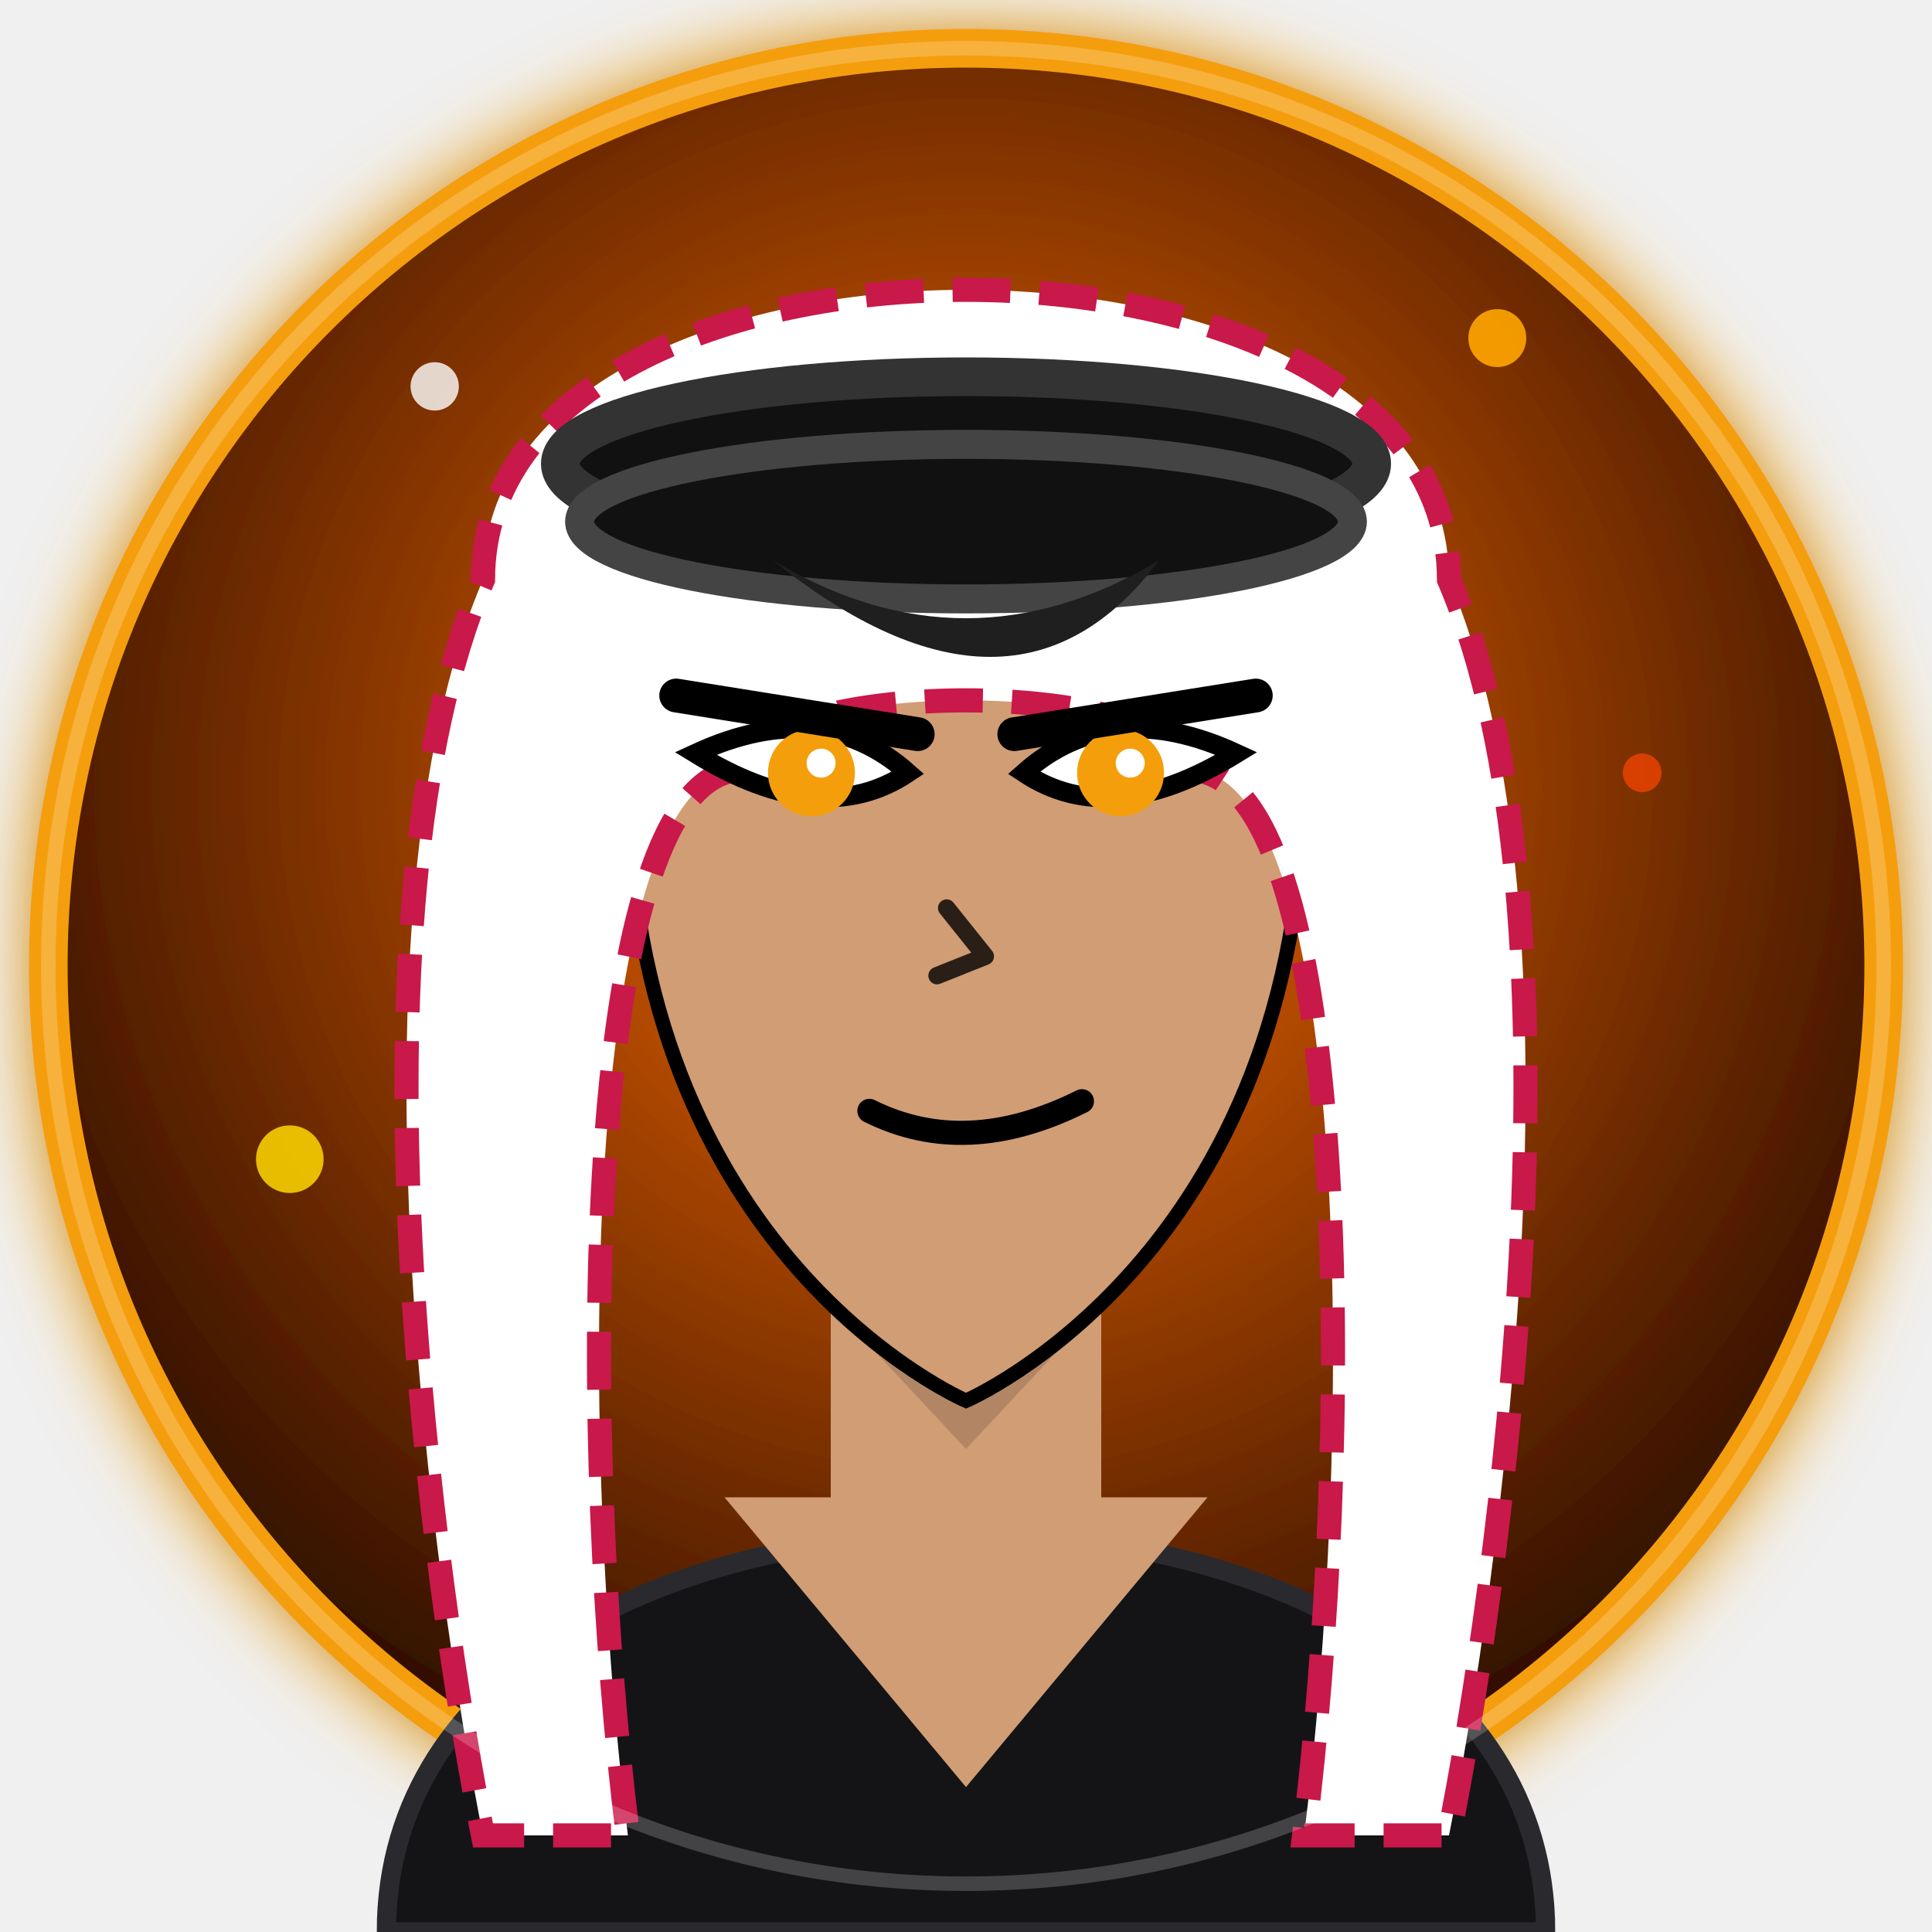
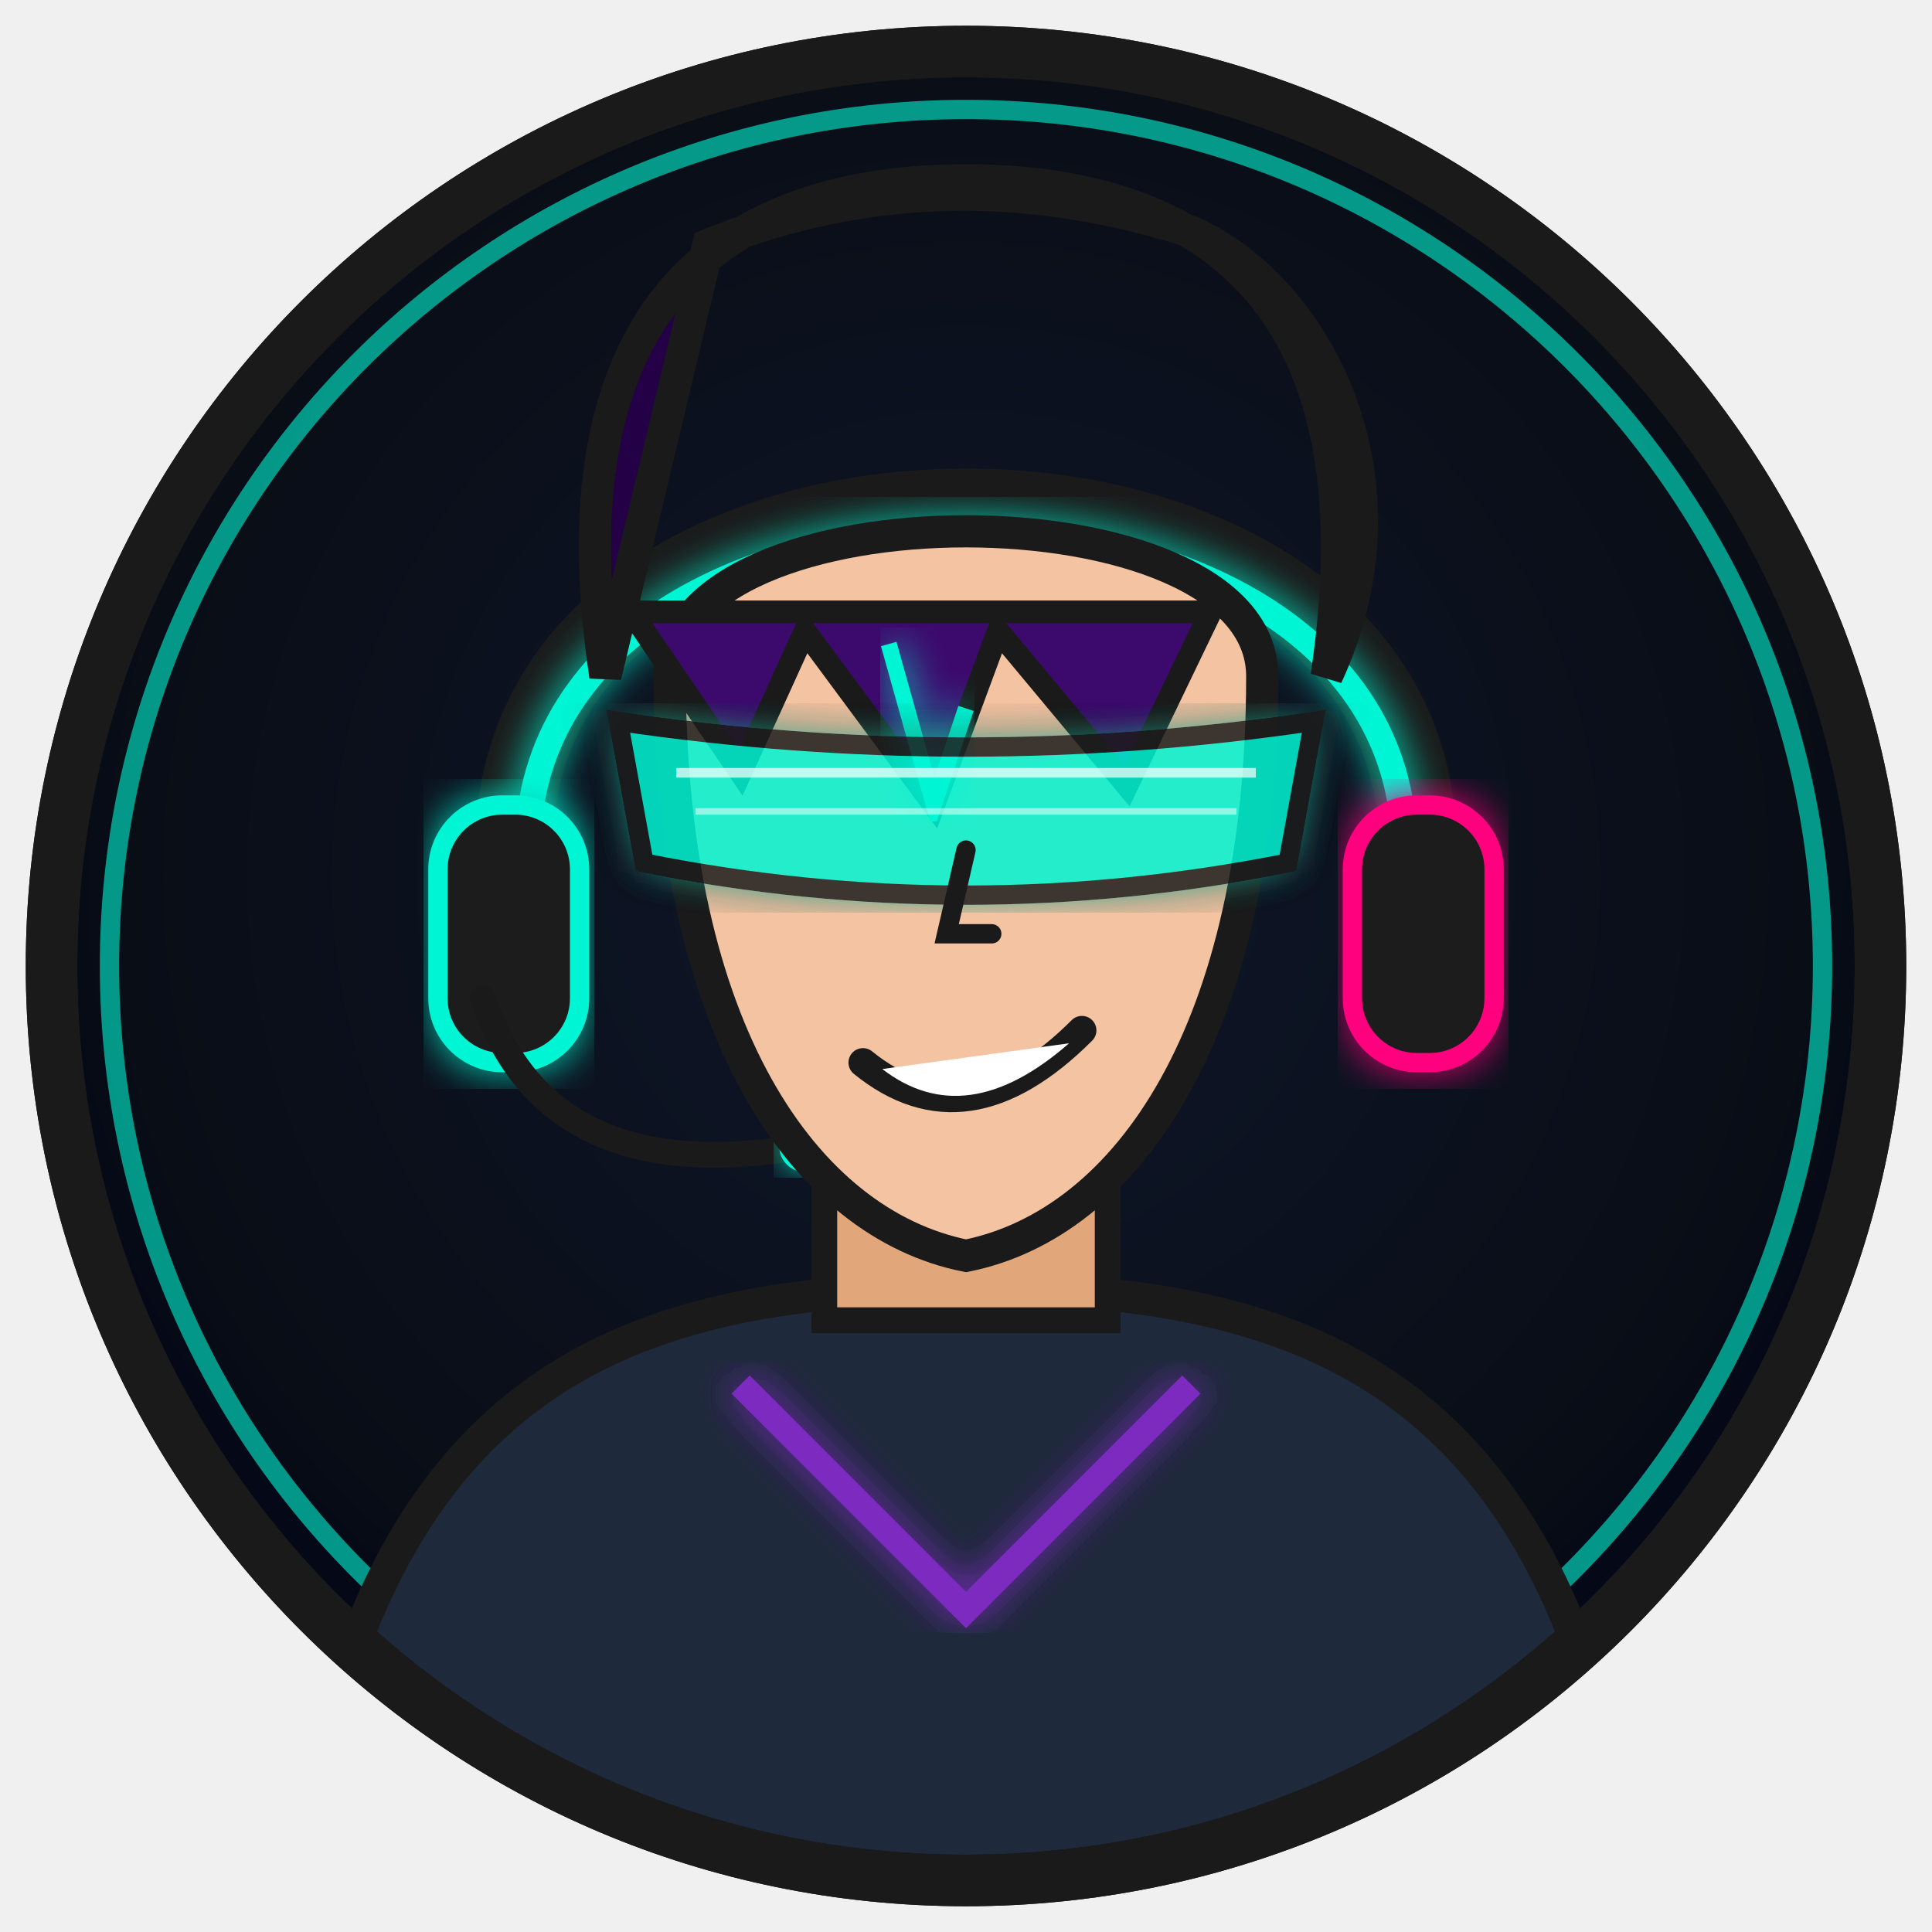
- <svg xmlns="http://www.w3.org/2000/svg" viewBox="0 0 200 200" width="200" height="200">
+ <svg xmlns="http://www.w3.org/2000/svg" viewBox="0 0 300 300" width="300" height="300">
  <defs>
-     <radialGradient id="bg_avatar_5" cx="50%" cy="40%" r="60%">
-       <stop offset="0%" stop-color="#ff6b00" />
-       <stop offset="100%" stop-color="#2b0d00" />
+     <radialGradient id="cyber_bg" cx="50%" cy="45%" r="55%">
+       <stop offset="0%" stop-color="#0F172A" />
+       <stop offset="85%" stop-color="#090D16" />
+       <stop offset="100%" stop-color="#020617" />
    </radialGradient>
-     <linearGradient id="goldChain" x1="0%" y1="0%" x2="100%" y2="100%">
-       <stop offset="0%" stop-color="#FFF" />
-       <stop offset="30%" stop-color="#FFD700" />
-       <stop offset="70%" stop-color="#FFA500" />
-       <stop offset="100%" stop-color="#FF8C00" />
-     </linearGradient>
-     <linearGradient id="shemaghPattern" x1="0%" y1="0%" x2="100%" y2="0%">
-       <stop offset="0%" stop-color="#d90429" />
-       <stop offset="50%" stop-color="#ffffff" />
-       <stop offset="100%" stop-color="#d90429" />
-     </linearGradient>
-     <filter id="glow_avatar_5">
-       <feGaussianBlur stdDeviation="4" result="coloredBlur" />
+     <filter id="neon_cyan">
+       <feGaussianBlur stdDeviation="3" result="blur" />
      <feMerge>
-         <feMergeNode in="coloredBlur" />
+         <feMergeNode in="blur" />
+         <feMergeNode in="SourceGraphic" />
+       </feMerge>
+     </filter>
+     <filter id="neon_pink">
+       <feGaussianBlur stdDeviation="3" result="blur" />
+       <feMerge>
+         <feMergeNode in="blur" />
        <feMergeNode in="SourceGraphic" />
      </feMerge>
    </filter>
  </defs>
-   <circle cx="100" cy="100" r="95" fill="url(#bg_avatar_5)" stroke="#f59e0b" stroke-width="4" filter="url(#glow_avatar_5)" />
-   <circle cx="45" cy="40" r="2.5" fill="#FFF" opacity="0.8" />
-   <circle cx="155" cy="35" r="3" fill="#FFA500" opacity="0.9" />
-   <circle cx="170" cy="80" r="2" fill="#FF4500" opacity="0.7" />
-   <circle cx="30" cy="120" r="3.5" fill="#FFD700" opacity="0.85" />
-   <path d="M 40 200 C 40 145, 160 145, 160 200 Z" fill="#141416" stroke="#2a2a2e" stroke-width="2" />
-   <path d="M 75 155 L 100 185 L 125 155 Z" fill="#d19d75" />
-   <rect x="86" y="125" width="28" height="35" fill="#d19d75" />
-   <path d="M 86 135 L 100 150 L 114 135 Z" fill="#000" opacity="0.15" />
-   <path d="M 65 80 C 65 130, 100 145, 100 145 C 100 145, 135 130, 135 80 C 135 50, 65 50, 65 80 Z" fill="#d19d75" stroke="#000" stroke-width="1.5" />
-   <circle cx="63" cy="88" r="8" fill="#d19d75" />
-   <circle cx="137" cy="88" r="8" fill="#d19d75" />
-   <path d="M 50 60 C 50 20, 150 20, 150 60 C 165 95, 155 165, 150 190 L 135 190 C 140 150, 140 85, 125 80 C 120 70, 80 70, 75 80 C 60 85, 60 150, 65 190 L 50 190 C 45 165, 35 95, 50 60 Z" fill="#ffffff" stroke="#c9184a" stroke-width="2.5" stroke-dasharray="6,3" />
-   <ellipse cx="100" cy="48" rx="42" ry="9" fill="#111" stroke="#333" stroke-width="4" />
-   <ellipse cx="100" cy="54" rx="40" ry="8" fill="#111" stroke="#444" stroke-width="3" />
-   <path d="M 80 58 Q 100 70 120 58 Q 105 78 80 58 Z" fill="#1f1f1f" />
-   <path d="M 72 78 Q 85 72 94 80 Q 85 86 72 78 Z" fill="#FFF" stroke="#000" stroke-width="2" />
-   <circle cx="84" cy="80" r="4.5" fill="#f59e0b" />
-   <circle cx="85" cy="79" r="1.5" fill="#FFF" />
-   <path d="M 106 80 Q 115 72 128 78 Q 115 86 106 80 Z" fill="#FFF" stroke="#000" stroke-width="2" />
-   <circle cx="116" cy="80" r="4.5" fill="#f59e0b" />
-   <circle cx="117" cy="79" r="1.5" fill="#FFF" />
-   <path d="M 70 72 L 95 76" stroke="#000" stroke-width="3.5" stroke-linecap="round" />
-   <path d="M 130 72 L 105 76" stroke="#000" stroke-width="3.5" stroke-linecap="round" />
-   <path d="M 98 94 L 102 99 L 97 101" stroke="#000" stroke-width="1.8" stroke-linecap="round" stroke-linejoin="round" fill="none" opacity="0.8" />
-   <path d="M 90 115 Q 100 120 112 114" stroke="#000" stroke-width="2.5" stroke-linecap="round" fill="none" />
-   <circle cx="100" cy="100" r="95" fill="none" stroke="rgba(255,255,255,0.2)" stroke-width="1.5" />
+   <circle cx="150" cy="150" r="142" fill="url(#cyber_bg)" stroke="#1A1A1A" stroke-width="8" />
+   <circle cx="150" cy="150" r="133" fill="none" stroke="#00F5D4" stroke-width="3" opacity="0.6" />
+   <g clip-path="url(#cyberClip)">
+     <clipPath id="cyberClip">
+       <circle cx="150" cy="150" r="138" />
+     </clipPath>
+     <path d="M 45 300 C 55 215, 95 200, 150 200 C 205 200, 245 215, 255 300 Z" fill="#1E293B" stroke="#1A1A1A" stroke-width="5" />
+     <path d="M 115 215 L 150 250 L 185 215" fill="none" stroke="#7B2CBF" stroke-width="4" filter="url(#neon_pink)" />
+     <rect x="128" y="160" width="44" height="45" fill="#E2A67B" stroke="#1A1A1A" stroke-width="4" />
+     <path d="M 80 135 C 75 60, 225 60, 220 135" fill="none" stroke="#1A1A1A" stroke-width="12" stroke-linecap="round" />
+     <path d="M 82 135 C 78 65, 222 65, 218 135" fill="none" stroke="#00F5D4" stroke-width="4" stroke-linecap="round" filter="url(#neon_cyan)" />
+     <rect x="68" y="125" width="22" height="40" rx="10" fill="#1A1A1A" stroke="#00F5D4" stroke-width="3" filter="url(#neon_cyan)" />
+     <rect x="210" y="125" width="22" height="40" rx="10" fill="#1A1A1A" stroke="#FF007F" stroke-width="3" filter="url(#neon_pink)" />
+     <path d="M 75 155 Q 85 185 125 178" fill="none" stroke="#1A1A1A" stroke-width="4" stroke-linecap="round" />
+     <circle cx="125" cy="178" r="4" fill="#00F5D4" filter="url(#neon_cyan)" />
+     <path d="M 104 105 C 104 75, 196 75, 196 105 C 196 160, 175 190, 150 195 C 125 190, 104 160, 104 105 Z" fill="#F3C3A2" stroke="#1A1A1A" stroke-width="5" />
+     <path d="M 94 105 C 85 45, 115 28, 150 28 C 185 28, 215 45, 206 105 C 220 75, 205 45, 185 36 C 160 28, 135 28, 110 38 Z" fill="#240046" stroke="#1A1A1A" stroke-width="5" />
+     <path d="M 98 95 L 115 120 L 125 98 L 145 125 L 155 98 L 175 122 L 188 95 Z" fill="#3C096C" stroke="#1A1A1A" stroke-width="3.5" />
+     <path d="M 138 100 L 145 125 L 150 110" stroke="#00F5D4" stroke-width="2.5" fill="none" filter="url(#neon_cyan)" />
+     <path d="M 96 112 Q 150 120 204 112 L 200 134 Q 150 144 100 134 Z" fill="#00F5D4" opacity="0.85" stroke="#1A1A1A" stroke-width="3" filter="url(#neon_cyan)" />
+     <line x1="105" y1="120" x2="195" y2="120" stroke="#FFF" stroke-width="1.5" opacity="0.7" />
+     <line x1="108" y1="126" x2="192" y2="126" stroke="#FFF" stroke-width="1" opacity="0.5" />
+     <path d="M 150 132 L 147 145 L 154 145" stroke="#1A1A1A" stroke-width="3" stroke-linecap="round" fill="none" />
+     <path d="M 134 165 Q 150 178 168 160" stroke="#1A1A1A" stroke-width="4.5" stroke-linecap="round" fill="none" />
+     <path d="M 137 166 Q 150 176 166 162" fill="#FFF" />
+   </g>
+   <circle cx="150" cy="150" r="142" fill="none" stroke="#1A1A1A" stroke-width="8" />
</svg>
